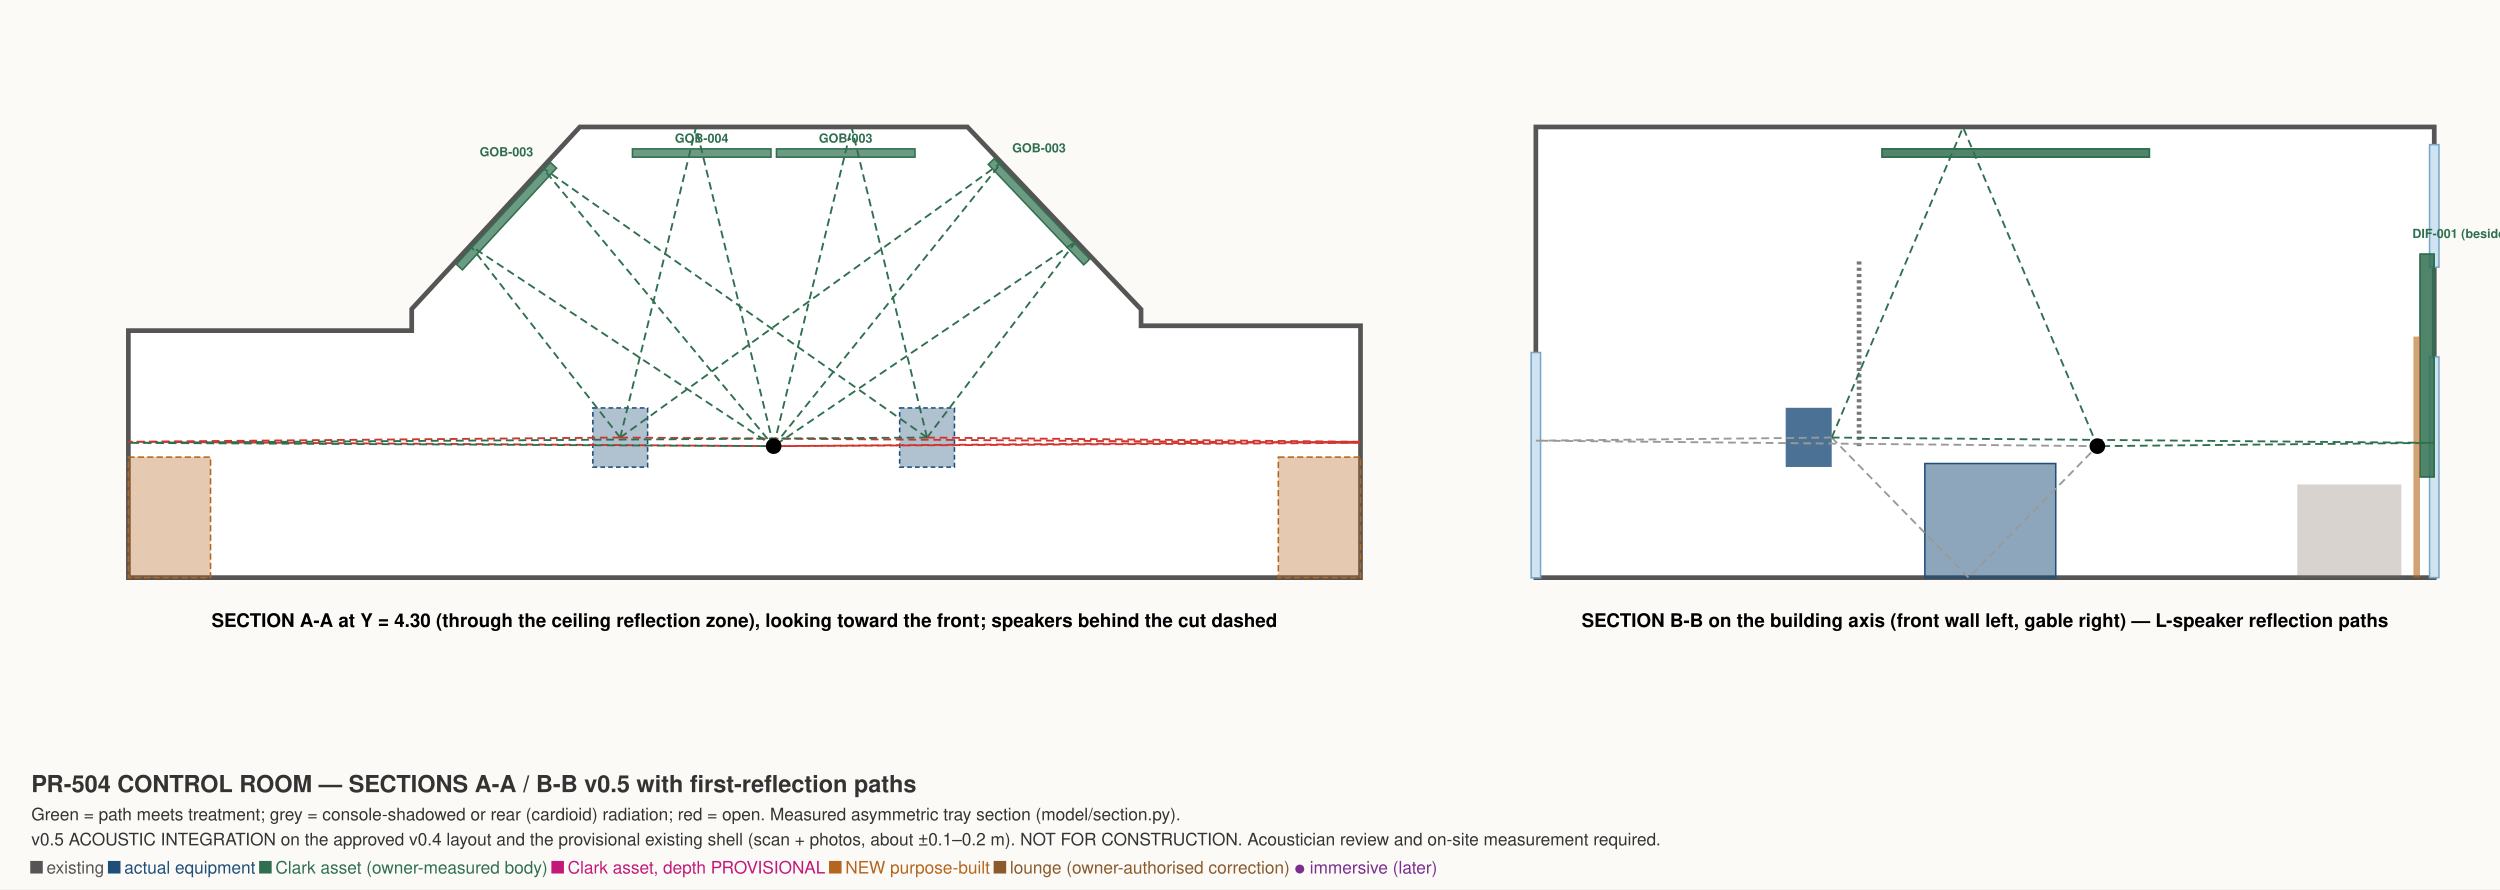
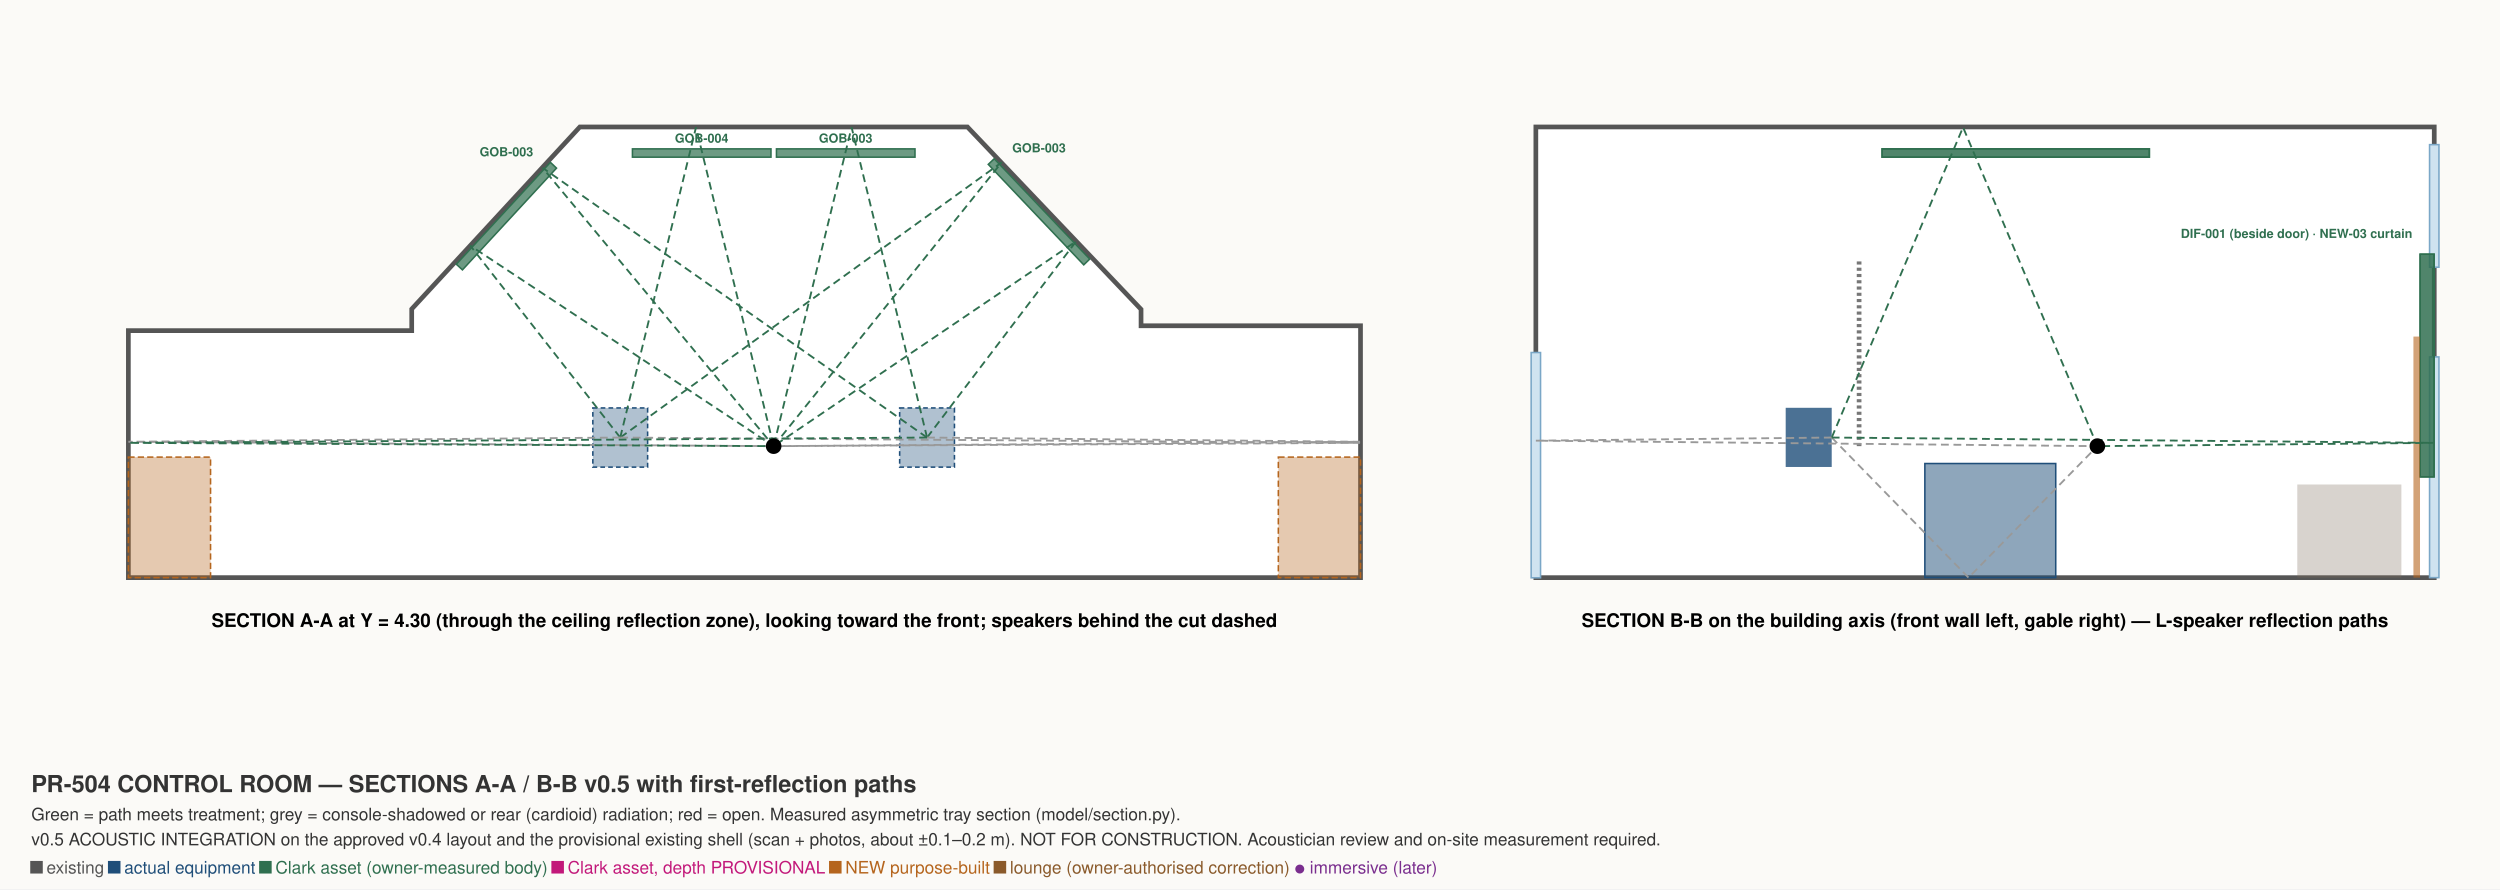
<svg xmlns="http://www.w3.org/2000/svg" width="1597" height="568" viewBox="0 0 1597 568" font-family="Helvetica,Arial,sans-serif">
  <rect width="1597" height="568" fill="#fbfaf7" />
  <polygon points="82.0,369.0 869.1,369.0 869.1,208.1 728.9,208.1 728.9,197.6 618.0,81.1 370.4,81.1 263.0,197.4 263.0,211.2 82.0,211.2" fill="#fff" stroke="#555" stroke-width="3" />
  <rect x="404.0" y="95.1" width="88.5" height="5.3" fill="#2f6f4f" fill-opacity="0.7" stroke="#2f6f4f" />
  <text x="448.2" y="91.1" font-size="8" text-anchor="middle" fill="#2f6f4f" font-weight="bold">GOB-004</text>
  <rect x="496.0" y="95.1" width="88.5" height="5.3" fill="#2f6f4f" fill-opacity="0.7" stroke="#2f6f4f" />
  <text x="540.2" y="91.1" font-size="8" text-anchor="middle" fill="#2f6f4f" font-weight="bold">GOB-003</text>
  <polygon points="295.4,172.4 355.5,107.4 351.6,103.7 291.5,168.8" fill="#2f6f4f" fill-opacity="0.7" stroke="#2f6f4f" />
  <text x="323.5" y="99.8" font-size="8" text-anchor="middle" fill="#2f6f4f" font-weight="bold">GOB-003</text>
  <polygon points="631.3,105.0 692.3,169.2 696.1,165.5 635.1,101.4" fill="#2f6f4f" fill-opacity="0.7" stroke="#2f6f4f" />
  <text x="663.7" y="97.3" font-size="8" text-anchor="middle" fill="#2f6f4f" font-weight="bold">GOB-003</text>
  <rect x="82.0" y="292.0" width="52.5" height="77.0" fill="#b5651d" fill-opacity="0.35" stroke="#b5651d" stroke-dasharray="4 2" />
  <rect x="816.6" y="292.0" width="52.5" height="77.0" fill="#b5651d" fill-opacity="0.35" stroke="#b5651d" stroke-dasharray="4 2" />
  <rect x="378.7" y="260.6" width="35.0" height="37.8" fill="#1f4e79" fill-opacity="0.35" stroke="#1f4e79" stroke-dasharray="3 2" />
  <rect x="574.7" y="260.6" width="35.0" height="37.8" fill="#1f4e79" fill-opacity="0.35" stroke="#1f4e79" stroke-dasharray="3 2" />
  <text x="475.5" y="400.5" font-size="12" text-anchor="middle" font-weight="bold">SECTION A-A at Y = 4.30 (through the ceiling reflection zone), looking toward the front; speakers behind the cut dashed</text>
  <polyline points="396.2,279.5 300.4,156.9 494.2,285.0" fill="none" stroke="#2f6f4f" stroke-width="1.2" stroke-dasharray="5 3" />
  <polyline points="592.2,279.5 687.5,154.1 494.2,285.0" fill="none" stroke="#2f6f4f" stroke-width="1.2" stroke-dasharray="5 3" />
  <polyline points="396.2,279.5 444.6,81.3 494.2,285.0" fill="none" stroke="#2f6f4f" stroke-width="1.2" stroke-dasharray="5 3" />
  <polyline points="592.2,279.5 544.0,81.3 494.2,285.0" fill="none" stroke="#2f6f4f" stroke-width="1.2" stroke-dasharray="5 3" />
  <polyline points="592.2,279.5 346.6,107.2 494.2,285.0" fill="none" stroke="#2f6f4f" stroke-width="1.2" stroke-dasharray="5 3" />
  <polyline points="396.2,279.5 639.9,103.7 494.2,285.0" fill="none" stroke="#2f6f4f" stroke-width="1.2" stroke-dasharray="5 3" />
-   <polyline points="592.2,279.5 868.8,282.2 494.2,285.0" fill="none" stroke="#d0342c" stroke-width="1.2" stroke-dasharray="5 3" />
-   <polyline points="396.2,279.5 82.0,282.2 494.2,285.0" fill="none" stroke="#d0342c" stroke-width="1.2" stroke-dasharray="5 3" />
-   <polyline points="396.2,279.5 868.8,282.9 494.2,285.0" fill="none" stroke="#d0342c" stroke-width="1.2" stroke-dasharray="5 3" />
+   <polyline points="592.2,279.5 868.8,282.2 494.2,285.0" fill="none" stroke="#999" stroke-width="1.2" stroke-dasharray="5 3" />
+   <polyline points="396.2,279.5 82.0,282.2 494.2,285.0" fill="none" stroke="#999" stroke-width="1.2" stroke-dasharray="5 3" />
+   <polyline points="396.2,279.5 868.8,282.9 494.2,285.0" fill="none" stroke="#999" stroke-width="1.2" stroke-dasharray="5 3" />
  <polyline points="592.2,279.5 82.0,282.9 494.2,285.0" fill="none" stroke="#2f6f4f" stroke-width="1.2" stroke-dasharray="5 3" />
  <circle cx="494.2" cy="285.0" r="5" fill="#000" />
  <polygon points="1555.0,369.0 981.1,369.0 981.1,81.1 1555.0,81.1" fill="#fff" stroke="#555" stroke-width="3" />
  <rect x="1552.0" y="228.0" width="6" height="141.0" fill="#cfe3f0" stroke="#7aa7c7" />
  <rect x="1552.0" y="92.4" width="6" height="78.3" fill="#cfe3f0" stroke="#7aa7c7" />
  <rect x="978.1" y="225.2" width="6" height="143.9" fill="#cfe3f0" stroke="#7aa7c7" />
  <rect x="1202.3" y="95.1" width="170.7" height="5.3" fill="#2f6f4f" fill-opacity="0.6" stroke="#2f6f4f" />
  <rect x="1202.3" y="95.1" width="170.7" height="5.3" fill="#2f6f4f" fill-opacity="0.6" stroke="#2f6f4f" />
  <rect x="1546.0" y="162.4" width="8.9" height="142.2" fill="#2f6f4f" fill-opacity="0.6" stroke="#2f6f4f" />
  <rect x="1546.0" y="162.4" width="8.9" height="142.2" fill="#2f6f4f" fill-opacity="0.6" stroke="#2f6f4f" />
-   <text x="1541.0" y="152.0" font-size="8" fill="#2f6f4f" font-weight="bold">DIF-001 (beside door)</text>
+   <text x="1541.0" y="152.0" font-size="8" fill="#2f6f4f" font-weight="bold" text-anchor="end">DIF-001 (beside door) · NEW-03 curtain</text>
  <rect x="1541.7" y="215.0" width="4.2" height="154.0" fill="#b5651d" fill-opacity="0.6" />
  <rect x="1229.6" y="296.1" width="83.6" height="72.9" fill="#1f4e79" fill-opacity="0.5" stroke="#1f4e79" />
  <rect x="1140.7" y="260.5" width="29.4" height="37.8" fill="#1f4e79" fill-opacity="0.8" />
  <line x1="1187.6" y1="285.0" x2="1187.6" y2="166.8" stroke="#777" stroke-width="3" stroke-dasharray="2 2" />
  <rect x="1467.5" y="309.5" width="66.5" height="59.5" fill="#7d6b5a" fill-opacity="0.3" />
  <polyline points="1170.1,279.5 1257.5,369.0 1339.8,285.0" fill="none" stroke="#999" stroke-width="1.2" stroke-dasharray="5 3" />
  <polyline points="1170.1,279.5 1254.0,81.3 1339.8,285.0" fill="none" stroke="#2f6f4f" stroke-width="1.2" stroke-dasharray="5 3" />
  <polyline points="1170.1,279.5 981.0,281.5 1339.8,285.0" fill="none" stroke="#999" stroke-width="1.2" stroke-dasharray="5 3" />
  <polyline points="1170.1,279.5 1555.0,282.9 1339.8,285.0" fill="none" stroke="#2f6f4f" stroke-width="1.2" stroke-dasharray="5 3" />
  <circle cx="1339.8" cy="285.0" r="5" fill="#000" />
  <text x="1268.0" y="400.5" font-size="12" text-anchor="middle" font-weight="bold">SECTION B-B on the building axis (front wall left, gable right) — L-speaker reflection paths</text>
  <g font-size="11" fill="#333">
    <text x="20" y="506" font-size="15" font-weight="bold">PR-504  CONTROL ROOM — SECTIONS A-A / B-B v0.5 with first-reflection paths</text>
    <text x="20" y="524">Green = path meets treatment; grey = console-shadowed or rear (cardioid) radiation; red = open. Measured asymmetric tray section (model/section.py).</text>
    <text x="20" y="540">v0.5 ACOUSTIC INTEGRATION on the approved v0.4 layout and the provisional existing shell (scan + photos, about ±0.1–0.2 m). NOT FOR CONSTRUCTION. Acoustician review and on-site measurement required.</text>
    <text x="20" y="558">
      <tspan fill="#555">■ existing</tspan>
      <tspan fill="#1f4e79">■ actual equipment</tspan>
      <tspan fill="#2f6f4f">■ Clark asset (owner-measured body)</tspan>
      <tspan fill="#c2187a">■ Clark asset, depth PROVISIONAL</tspan>
      <tspan fill="#b5651d">■ NEW purpose-built</tspan>
      <tspan fill="#8a5a2b">■ lounge (owner-authorised correction)</tspan>
      <tspan fill="#7a2e8e">● immersive (later)</tspan>
    </text>
  </g>
</svg>
